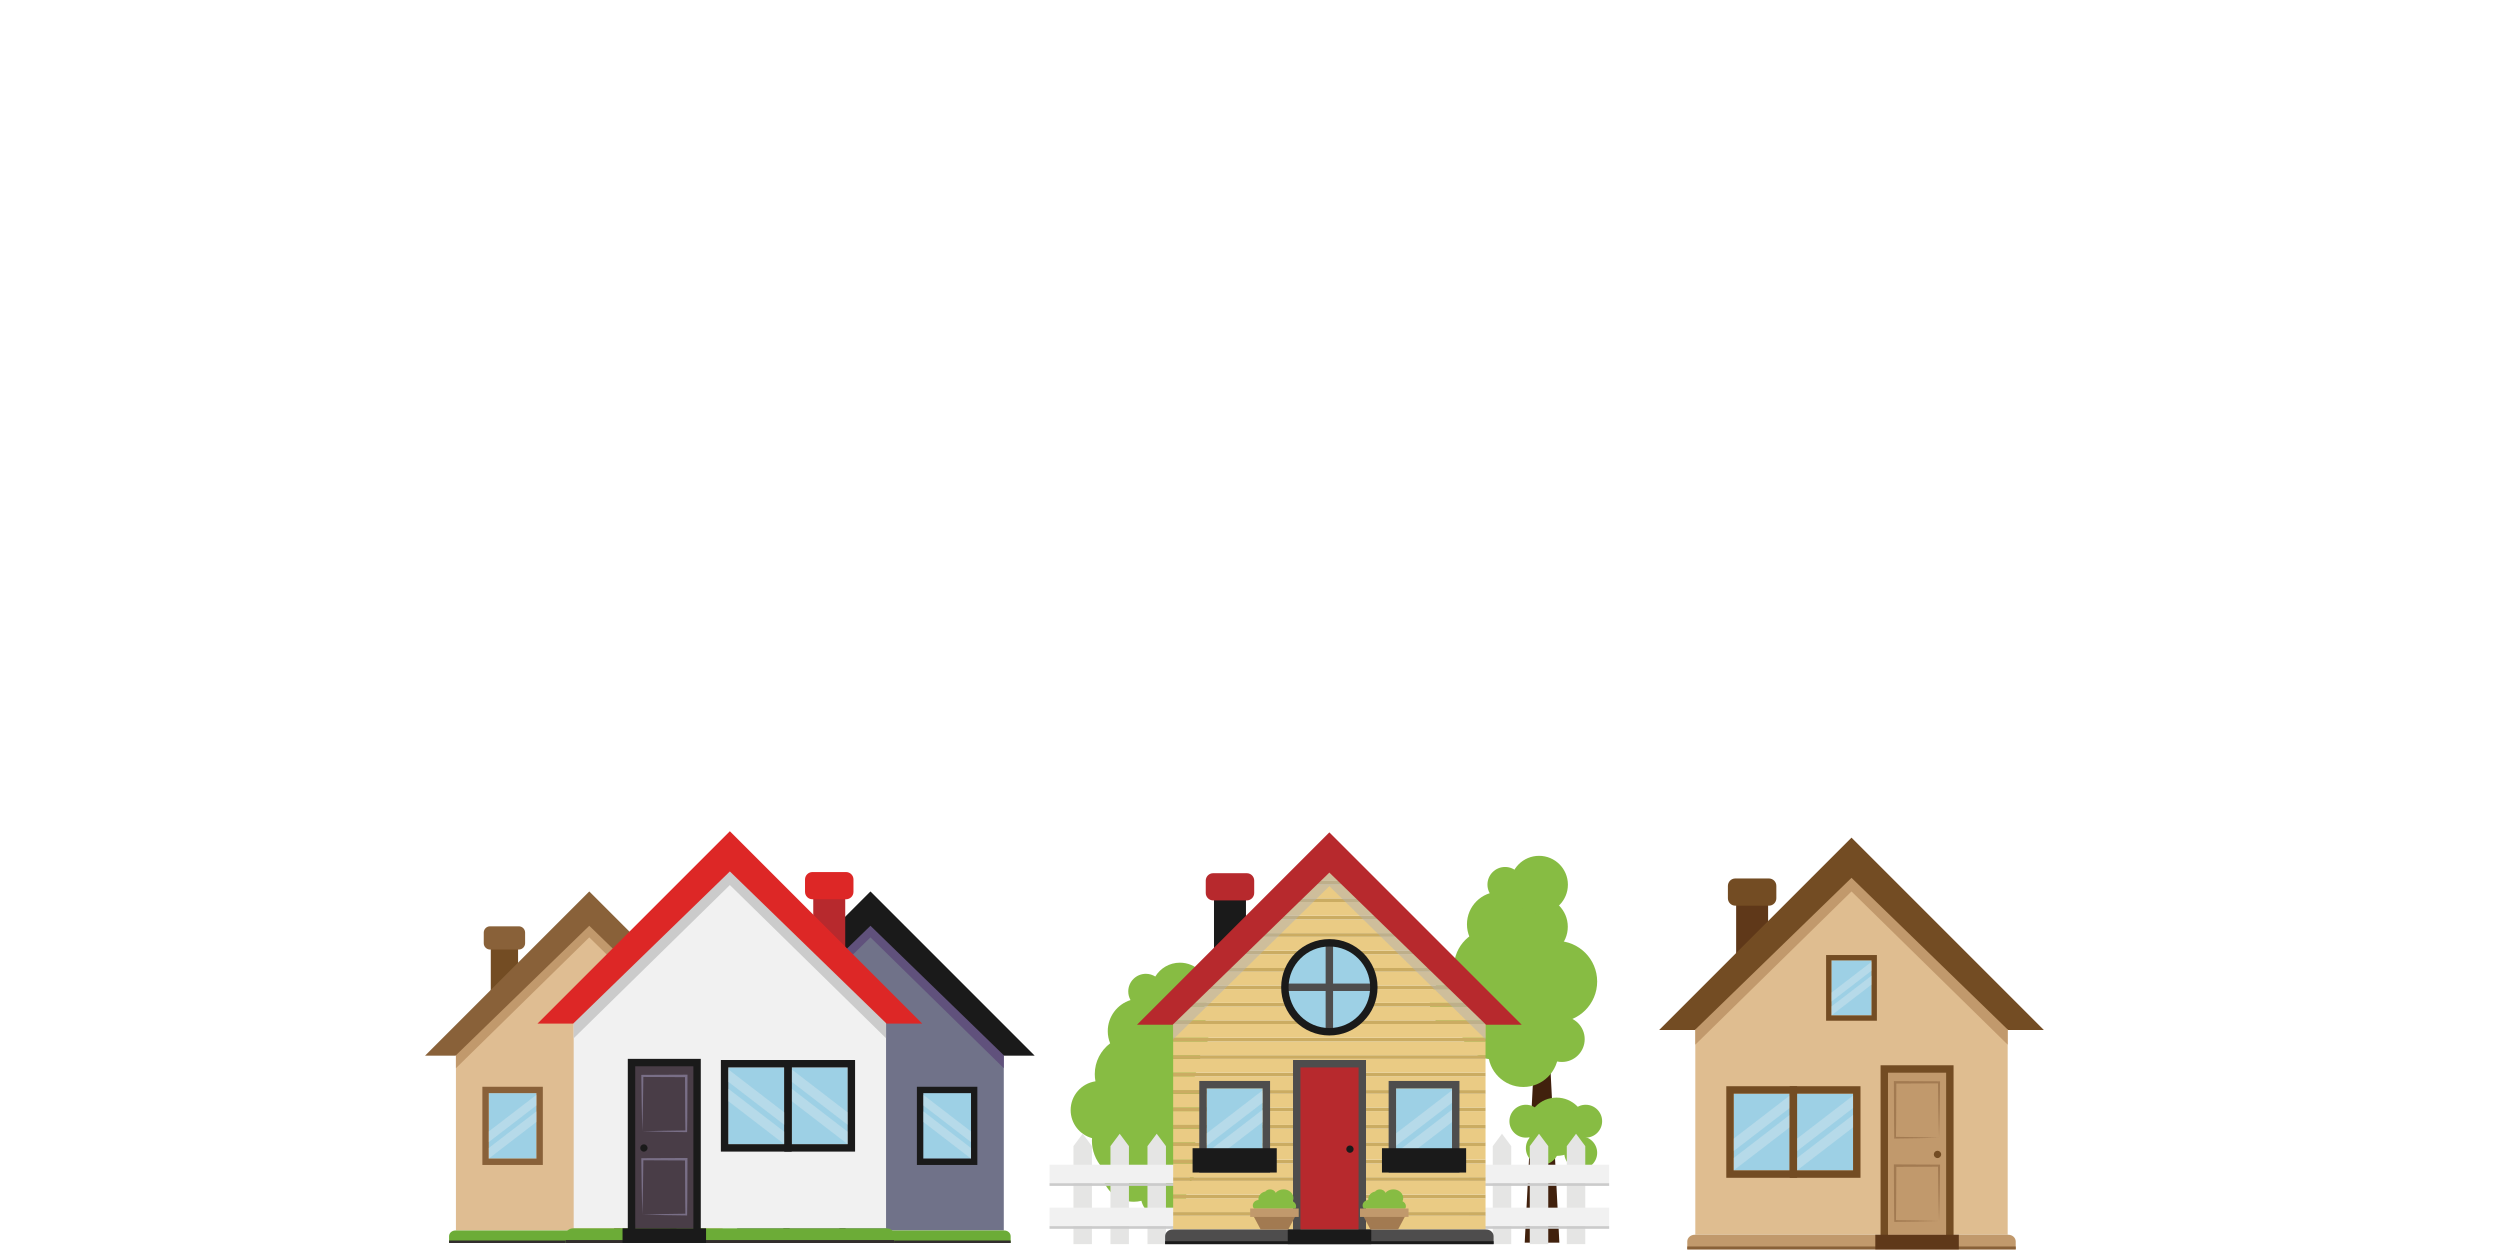
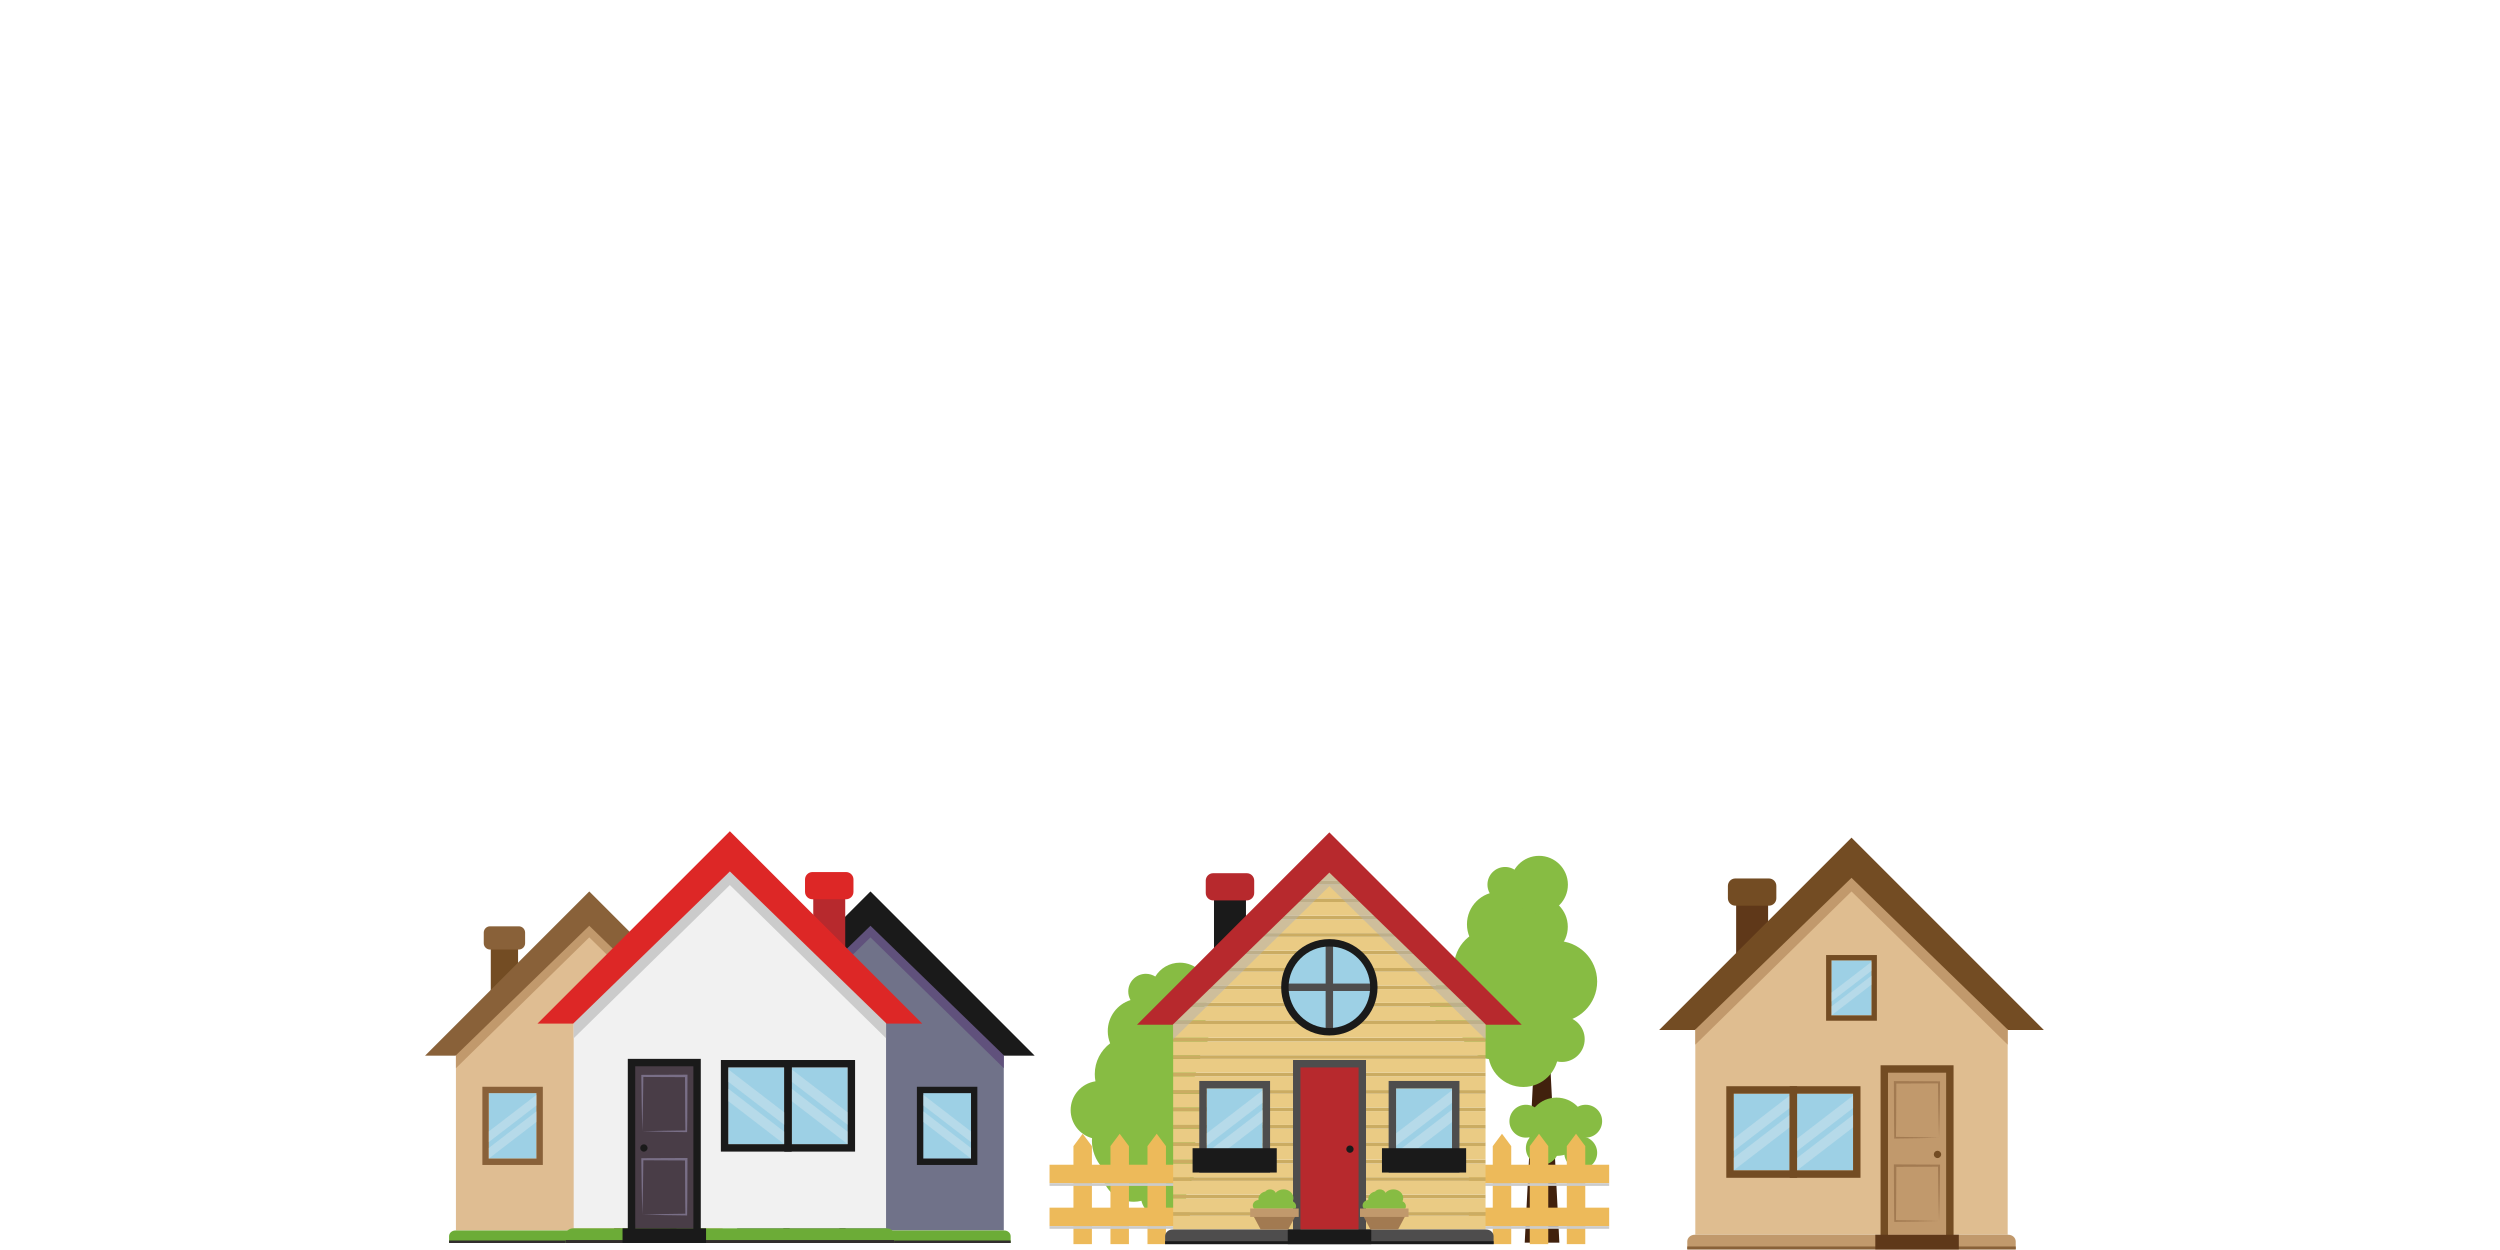
<svg xmlns="http://www.w3.org/2000/svg" xmlns:xlink="http://www.w3.org/1999/xlink" version="1.1" id="圖層_1" x="0px" y="0px" width="1200px" height="600px" viewBox="0 0 1200 600" enable-background="new 0 0 1200 600" xml:space="preserve">
  <g>
    <g>
      <rect x="833.346" y="431.758" fill="#5F3819" width="15.344" height="26.984" />
      <polygon fill="#DFBD90" points="963.689,492.922 888.72,419.585 813.749,492.922 813.749,592.686 963.689,592.686   " />
      <polygon fill="#C1996C" points="963.689,501.443 963.689,492.922 888.72,419.585 813.749,492.922 813.749,501.443 888.72,427.899       " />
      <g>
        <path fill="#C1996C" d="M967.55,599.712v-3.783c0-1.791-1.595-3.243-3.563-3.243H813.452c-1.968,0-3.563,1.452-3.563,3.243v3.783     H967.55z" />
        <rect x="809.889" y="598.309" fill="#896139" width="157.661" height="1.403" />
      </g>
      <g>
        <g>
          <rect x="832.181" y="524.95" fill="#9DD0E5" width="26.864" height="36.834" />
          <path fill="#734C23" d="M828.619,521.386v43.961h33.989v-43.961H828.619z M859.046,561.784h-26.864V524.95h26.864V561.784z" />
        </g>
        <polygon opacity="0.3" fill="#F1F1F1" points="859.046,525.875 832.181,546.529 832.181,552.491 859.046,531.836    " />
        <polygon opacity="0.3" fill="#F1F1F1" points="859.046,535.169 832.181,555.824 832.181,561.784 859.046,541.131    " />
      </g>
      <g>
        <g>
          <rect x="862.608" y="524.95" fill="#9DD0E5" width="26.864" height="36.834" />
          <path fill="#734C23" d="M859.046,521.386v43.961h33.989v-43.961H859.046z M889.472,561.784h-26.864V524.95h26.864V561.784z" />
        </g>
        <polygon opacity="0.3" fill="#F1F1F1" points="889.472,525.875 862.608,546.529 862.608,552.491 889.472,531.836    " />
        <polygon opacity="0.3" fill="#F1F1F1" points="889.472,535.169 862.608,555.824 862.608,561.784 889.472,541.131    " />
      </g>
      <g>
        <g>
          <rect x="879.084" y="460.974" fill="#9DD0E5" width="19.271" height="26.424" />
          <path fill="#734C23" d="M876.527,458.417v31.536h24.384v-31.536H876.527z M898.355,487.398h-19.271v-26.424h19.271V487.398z" />
        </g>
        <polygon opacity="0.3" fill="#F1F1F1" points="898.355,461.639 879.084,476.456 879.084,480.73 898.355,465.914    " />
        <polygon opacity="0.3" fill="#F1F1F1" points="898.355,468.306 879.084,483.121 879.084,487.398 898.355,472.581    " />
      </g>
      <g>
        <g>
          <rect x="904.456" y="513.113" fill="#C1996C" width="31.473" height="79.573" />
          <polygon fill="#734C23" points="902.675,511.331 902.675,594.467 906.239,594.467 906.239,590.905 906.237,590.905       906.237,514.894 934.147,514.894 934.147,590.905 934.127,590.905 934.127,594.467 937.71,594.467 937.71,511.331     " />
        </g>
        <rect x="900.15" y="592.686" fill="#5F3819" width="40.083" height="7.026" />
        <g>
          <path fill="#A27A51" d="M930.732,546.095c-3.514,0.118-7.027,0.175-10.54,0.259c-3.514,0.077-7.027,0.104-10.541,0.158      l-0.412,0.007l-0.005-0.424l-0.086-6.643l-0.03-6.644l-0.06-13.286l-0.003-0.596l0.596,0.003l21.081,0.099l0.501,0.002      l-0.007,0.492l-0.182,13.287l-0.14,6.643L930.732,546.095z M930.732,546.095l-0.173-6.643l-0.14-6.643l-0.182-13.287      l0.494,0.494l-21.081,0.099l0.593-0.593l-0.06,13.286l-0.03,6.644l-0.086,6.643l-0.417-0.417      c3.514,0.055,7.027,0.081,10.541,0.158C923.705,545.92,927.219,545.977,930.732,546.095z" />
        </g>
        <g>
          <path fill="#A27A51" d="M930.732,586.078c-3.514,0.118-7.027,0.175-10.54,0.259c-3.514,0.077-7.027,0.104-10.541,0.158      l-0.412,0.007l-0.005-0.424l-0.086-6.643l-0.03-6.643l-0.06-13.286l-0.003-0.596l0.596,0.003l21.081,0.099l0.501,0.002      l-0.007,0.492l-0.182,13.286l-0.14,6.643L930.732,586.078z M930.732,586.078l-0.173-6.643l-0.14-6.643l-0.182-13.286      l0.494,0.494l-21.081,0.099l0.593-0.593l-0.06,13.286l-0.03,6.643l-0.086,6.643l-0.417-0.417      c3.514,0.055,7.027,0.081,10.541,0.158C923.705,585.904,927.219,585.96,930.732,586.078z" />
        </g>
        <circle fill="#734C23" cx="929.992" cy="554.113" r="1.759" />
      </g>
      <polygon fill="#734C23" points="888.72,402.067 796.38,494.407 813.51,494.407 888.72,421.367 963.929,494.407 981.059,494.407       " />
      <path fill="#734C23" d="M852.645,431.164c0,1.968-1.595,3.564-3.562,3.564h-16.131c-1.968,0-3.563-1.596-3.563-3.564v-5.938    c0-1.967,1.596-3.562,3.563-3.562h16.131c1.968,0,3.562,1.596,3.562,3.562V431.164z" />
    </g>
    <g>
      <g>
        <g>
          <rect x="235.576" y="453.243" fill="#734C23" width="13.1" height="23.037" />
          <polygon fill="#DFBD92" points="346.857,505.462 282.852,442.85 218.846,505.462 218.846,590.633 346.857,590.633     " />
          <polygon fill="#C1996C" points="346.857,512.734 346.857,505.462 282.852,442.85 218.846,505.462 218.846,512.734       282.852,449.948     " />
          <g>
            <path fill="#6CAC37" d="M350.152,596.632v-3.23c0-1.53-1.361-2.77-3.042-2.77H218.592c-1.679,0-3.041,1.24-3.041,2.77v3.23       H350.152z" />
            <rect x="215.551" y="595.434" fill="#322D2D" width="134.601" height="1.198" />
          </g>
          <g>
            <g>
              <rect x="234.583" y="524.691" fill="#9DD0E5" width="22.934" height="31.449" />
              <path fill="#896139" d="M231.541,521.65v37.532h29.019V521.65H231.541z M257.518,556.14h-22.934v-31.449h22.934V556.14z" />
            </g>
            <polygon opacity="0.3" fill="#F1F1F1" points="257.518,525.482 234.584,543.115 234.584,548.204 257.518,530.572      " />
            <polygon opacity="0.3" fill="#F1F1F1" points="257.518,533.417 234.584,551.051 234.584,556.14 257.518,538.507      " />
          </g>
          <g>
            <g>
              <rect x="296.286" y="522.698" fill="#A27A51" width="26.871" height="67.934" />
              <polygon fill="#734C23" points="294.765,521.177 294.765,592.154 297.81,592.154 297.81,589.112 297.807,589.112         297.807,524.219 321.634,524.219 321.634,589.112 321.618,589.112 321.618,592.154 324.677,592.154 324.677,521.177       " />
            </g>
            <rect x="292.611" y="590.633" fill="#734C23" width="34.22" height="5.999" />
            <g>
              <path fill="#C1996C" d="M318.72,550.857c-2.999,0.101-5.999,0.149-8.999,0.221l-8.999,0.136l-0.35,0.005l-0.006-0.361        c-0.129-7.562-0.095-15.125-0.15-22.687l-0.004-0.509l0.51,0.003l17.998,0.084l0.428,0.002l-0.005,0.42l-0.156,11.344        l-0.119,5.671L318.72,550.857z M318.72,550.857l-0.147-5.672l-0.119-5.671l-0.156-11.344l0.422,0.422l-17.998,0.084        l0.506-0.506c-0.055,7.562-0.021,15.125-0.15,22.687l-0.356-0.356l8.999,0.136C312.72,550.708,315.72,550.756,318.72,550.857z        " />
            </g>
            <g>
              <path fill="#C1996C" d="M318.72,584.992c-2.999,0.101-5.999,0.149-8.999,0.221l-8.999,0.136l-0.35,0.005l-0.006-0.361        c-0.129-7.562-0.095-15.124-0.15-22.685l-0.004-0.509l0.51,0.002l17.998,0.084l0.428,0.002l-0.006,0.42l-0.155,11.343        l-0.119,5.671L318.72,584.992z M318.72,584.992l-0.147-5.671l-0.119-5.671l-0.155-11.343l0.422,0.422l-17.998,0.084        l0.506-0.506c-0.055,7.562-0.021,15.124-0.15,22.685l-0.356-0.356l8.999,0.136C312.72,584.843,315.72,584.891,318.72,584.992z        " />
            </g>
            <circle fill="#1A1A1A" cx="318.086" cy="557.702" r="1.502" />
          </g>
          <polygon fill="#896139" points="282.852,427.894 204.018,506.728 218.642,506.728 282.852,444.371 347.061,506.728       361.685,506.728     " />
          <path fill="#896139" d="M252.054,452.736c0,1.68-1.362,3.042-3.042,3.042H235.24c-1.679,0-3.041-1.362-3.041-3.042v-5.069      c0-1.68,1.362-3.042,3.041-3.042h13.771c1.681,0,3.042,1.361,3.042,3.042V452.736z" />
        </g>
        <g>
          <polygon fill="#707289" points="353.811,505.462 417.817,442.85 481.822,505.462 481.822,590.633 353.811,590.633     " />
          <polygon fill="#60517C" points="353.811,512.734 353.811,505.462 417.817,442.85 481.822,505.462 481.822,512.734       417.817,449.948     " />
          <g>
            <path fill="#6CAC37" d="M350.516,596.632v-3.23c0-1.53,1.362-2.77,3.042-2.77h128.518c1.68,0,3.041,1.24,3.041,2.77v3.23       H350.516z" />
            <rect x="350.516" y="595.434" fill="#322D2D" width="134.601" height="1.198" />
          </g>
          <g>
            <g>
              <rect x="443.15" y="524.691" fill="#9DD0E5" width="22.934" height="31.449" />
              <path fill="#1A1A1A" d="M440.108,521.65v37.532h29.018V521.65H440.108z M443.15,524.691h22.935v31.449H443.15V524.691z" />
            </g>
            <polygon opacity="0.3" fill="#F1F1F1" points="443.15,525.482 466.085,543.115 466.085,548.204 443.15,530.572      " />
            <polygon opacity="0.3" fill="#F1F1F1" points="443.15,533.417 466.085,551.051 466.085,556.14 443.15,538.507      " />
          </g>
          <g>
            <g>
              <rect x="377.512" y="522.698" fill="#796F88" width="26.871" height="67.934" />
              <polygon fill="#1A1A1A" points="405.903,521.177 405.903,592.154 402.858,592.154 402.858,589.112 402.861,589.112         402.861,524.219 379.034,524.219 379.034,589.112 379.05,589.112 379.05,592.154 375.991,592.154 375.991,521.177       " />
            </g>
            <rect x="373.836" y="590.633" fill="#1A1A1A" width="34.22" height="5.999" />
            <g>
              <path fill="#602D88" d="M381.948,550.857c2.999-0.101,5.999-0.149,8.999-0.221l8.999-0.136l-0.357,0.356        c-0.129-7.562-0.095-15.125-0.15-22.687l0.506,0.506l-17.998-0.084l0.422-0.422l-0.156,11.344l-0.119,5.671L381.948,550.857z         M381.948,550.857l-0.147-5.672l-0.119-5.671l-0.156-11.344l-0.005-0.42l0.428-0.002l17.998-0.084l0.51-0.003l-0.004,0.509        c-0.055,7.562-0.021,15.125-0.15,22.687l-0.006,0.361l-0.35-0.005l-8.999-0.136        C387.948,551.006,384.948,550.957,381.948,550.857z" />
            </g>
            <g>
              <path fill="#602D88" d="M381.948,584.992c2.999-0.101,5.999-0.149,8.999-0.221l8.999-0.136l-0.357,0.356        c-0.129-7.562-0.095-15.124-0.15-22.685l0.506,0.506l-17.998-0.084l0.422-0.422l-0.155,11.343l-0.119,5.671L381.948,584.992z         M381.948,584.992l-0.147-5.671l-0.119-5.671l-0.155-11.343l-0.006-0.42l0.428-0.002l17.998-0.084l0.51-0.002l-0.004,0.509        c-0.055,7.562-0.021,15.124-0.15,22.685l-0.006,0.361l-0.35-0.005l-8.999-0.136        C387.948,585.14,384.948,585.092,381.948,584.992z" />
            </g>
            <circle fill="#1A1A1A" cx="382.582" cy="557.702" r="1.502" />
          </g>
          <polygon fill="#1A1A1A" points="417.817,427.894 496.65,506.728 482.026,506.728 417.817,444.371 353.607,506.728       338.983,506.728     " />
        </g>
      </g>
      <g>
        <rect x="390.364" y="428.678" fill="#B7292D" width="15.344" height="26.984" />
        <polygon fill="#F1F1F1" points="275.364,489.843 350.334,416.505 425.305,489.843 425.305,589.605 275.364,589.605    " />
        <polygon fill="#CBCBCB" points="275.364,498.361 275.364,489.843 350.334,416.505 425.305,489.843 425.305,498.361      350.334,424.819    " />
        <g>
          <path fill="#6CAC37" d="M271.504,596.632v-3.783c0-1.792,1.595-3.244,3.563-3.244h150.535c1.968,0,3.563,1.452,3.563,3.244      v3.783H271.504z" />
          <rect x="271.504" y="595.229" fill="#322D2D" width="157.661" height="1.403" />
        </g>
        <g>
          <g>
            <g>
              <rect x="380.008" y="512.367" fill="#9DD0E5" width="26.864" height="36.836" />
              <path fill="#1A1A1A" d="M376.445,508.804v43.962h33.99v-43.962H376.445z M380.008,512.367h26.864v36.836h-26.864V512.367z" />
            </g>
            <polygon opacity="0.3" fill="#F1F1F1" points="380.008,513.294 406.872,533.947 406.872,539.908 380.008,519.254      " />
            <polygon opacity="0.3" fill="#F1F1F1" points="380.008,522.587 406.872,543.242 406.872,549.203 380.008,528.549      " />
          </g>
          <g>
            <g>
              <rect x="349.582" y="512.367" fill="#9DD0E5" width="26.863" height="36.836" />
              <path fill="#1A1A1A" d="M346.018,508.804v43.962h33.989v-43.962H346.018z M349.582,512.367h26.863v36.836h-26.863V512.367z" />
            </g>
            <polygon opacity="0.3" fill="#F1F1F1" points="349.582,513.294 376.445,533.947 376.445,539.908 349.582,519.254      " />
            <polygon opacity="0.3" fill="#F1F1F1" points="349.582,522.587 376.445,543.242 376.445,549.203 349.582,528.549      " />
          </g>
        </g>
        <g>
          <g>
            <rect x="303.125" y="510.033" fill="#493D47" width="31.473" height="79.572" />
            <polygon fill="#1A1A1A" points="336.379,508.251 336.379,591.386 332.814,591.386 332.814,587.823 332.816,587.823        332.816,511.814 304.906,511.814 304.906,587.823 304.926,587.823 304.926,591.386 301.343,591.386 301.343,508.251      " />
          </g>
          <rect x="298.82" y="589.605" fill="#1A1A1A" width="40.083" height="7.027" />
          <g>
            <path fill="#796F87" d="M308.321,543.014c3.514-0.118,7.027-0.175,10.54-0.259c3.514-0.078,7.027-0.104,10.54-0.159       l-0.417,0.417l-0.086-6.643l-0.03-6.643l-0.06-13.286l0.593,0.593l-21.081-0.099l0.495-0.495l-0.183,13.286l-0.139,6.643       L308.321,543.014z M308.321,543.014l-0.173-6.643l-0.139-6.643l-0.183-13.286l-0.006-0.492l0.501-0.002l21.081-0.099       l0.596-0.002l-0.002,0.596l-0.06,13.286l-0.03,6.643l-0.086,6.643l-0.006,0.424l-0.412-0.006       c-3.514-0.055-7.027-0.081-10.54-0.159C315.348,543.189,311.835,543.132,308.321,543.014z" />
          </g>
          <g>
            <path fill="#796F87" d="M308.321,582.997c3.514-0.118,7.027-0.175,10.54-0.259c3.514-0.078,7.027-0.104,10.54-0.159       l-0.417,0.417l-0.086-6.643l-0.03-6.643l-0.06-13.286l0.593,0.593l-21.081-0.099l0.495-0.495l-0.183,13.286l-0.139,6.643       L308.321,582.997z M308.321,582.997l-0.173-6.643l-0.139-6.643l-0.183-13.286l-0.006-0.492l0.501-0.003l21.081-0.099       l0.596-0.002l-0.002,0.596l-0.06,13.286l-0.03,6.643l-0.086,6.643l-0.006,0.424l-0.412-0.006       c-3.514-0.055-7.027-0.081-10.54-0.159C315.348,583.172,311.835,583.115,308.321,582.997z" />
          </g>
          <circle fill="#1A1A1A" cx="309.062" cy="551.033" r="1.759" />
        </g>
        <polygon fill="#DD2726" points="350.334,398.987 442.674,491.327 425.543,491.327 350.334,418.286 275.125,491.327      257.994,491.327    " />
        <path fill="#DD2726" d="M386.408,428.085c0,1.967,1.595,3.562,3.563,3.562h16.131c1.968,0,3.563-1.595,3.563-3.562v-5.938     c0-1.968-1.595-3.563-3.563-3.563h-16.131c-1.968,0-3.563,1.595-3.563,3.563V428.085z" />
      </g>
    </g>
    <g>
      <polygon fill="#41210D" points="740.179,434.553 748.493,596.482 731.865,596.482   " />
      <g>
        <circle fill="#87BC43" cx="749.706" cy="498.798" r="10.947" />
        <circle fill="#87BC43" cx="716.622" cy="493.034" r="15.451" />
        <circle fill="#87BC43" cx="731.181" cy="504.876" r="16.879" />
        <circle fill="#87BC43" cx="747.14" cy="471.136" r="19.5" />
        <circle fill="#87BC43" cx="700.314" cy="481.562" r="13.989" />
        <circle fill="#87BC43" cx="747.14" cy="540.838" r="13.988" />
        <circle fill="#87BC43" cx="740.311" cy="551.137" r="7.894" />
        <circle fill="#87BC43" cx="758.745" cy="553.343" r="7.895" />
        <circle fill="#87BC43" cx="761.129" cy="538.175" r="7.894" />
        <circle fill="#87BC43" cx="732.416" cy="538.175" r="7.895" />
        <circle fill="#87BC43" cx="713.977" cy="479.372" r="13.663" />
        <circle fill="#87BC43" cx="716.462" cy="464.299" r="18.557" />
        <circle fill="#87BC43" cx="723.64" cy="446.926" r="12.374" />
        <circle fill="#87BC43" cx="719.779" cy="443.66" r="15.639" />
        <circle fill="#87BC43" cx="722.438" cy="424.607" r="8.462" />
        <circle fill="#87BC43" cx="738.091" cy="444.848" r="14.453" />
        <circle fill="#87BC43" cx="738.758" cy="424.635" r="13.835" />
        <circle fill="#87BC43" cx="733.34" cy="455.962" r="15.174" />
        <circle fill="#87BC43" cx="733.36" cy="479.74" r="19.058" />
      </g>
      <path fill="#87BC43" d="M575.895,485.912c2.635-2.52,4.284-6.061,4.284-9.994c0-7.64-6.194-13.834-13.836-13.834    c-5.008,0-9.38,2.67-11.809,6.654c-1.306-0.825-2.851-1.311-4.511-1.311c-4.673,0-8.462,3.788-8.462,8.463    c0,1.505,0.398,2.916,1.087,4.142c-6.332,2-10.923,7.918-10.923,14.911c0,2.071,0.412,4.043,1.143,5.852    c-4.474,3.388-7.378,8.741-7.378,14.786c0,1.179,0.122,2.328,0.332,3.445c-6.737,1.005-11.911,6.8-11.911,13.817    c0,6.437,4.352,11.842,10.269,13.473c-0.024,0.393-0.06,0.783-0.06,1.182c0,4.843,1.776,9.264,4.698,12.674    c-0.031,0.405-0.062,0.812-0.062,1.225c0,8.534,6.917,15.451,15.451,15.451c1.264,0,2.488-0.168,3.664-0.456    c1.181,4.772,5.479,8.315,10.616,8.315c6.045,0,10.946-4.9,10.946-10.946c0-1.4-0.272-2.734-0.751-3.965    c4.213-3.068,6.963-8.027,6.963-13.638c0-3.717-1.215-7.141-3.25-9.929c4.612-3.477,7.608-8.986,7.608-15.208    c0-5.921-2.7-11.211-6.936-14.707c1.895-2.531,3.031-5.664,3.031-9.07c0-0.357-0.029-0.708-0.053-1.06    c2.523-2.602,4.083-6.145,4.083-10.056C580.129,492.141,578.511,488.528,575.895,485.912z" />
      <g>
        <g>
          <g>
-             <polygon fill="#E5E5E4" points="716.523,597.184 716.523,550.141 720.959,544.202 725.391,550.141 725.391,597.184      " />
-             <polygon fill="#E5E5E4" points="734.294,597.184 734.294,550.141 738.727,544.202 743.162,550.141 743.162,597.184      " />
-             <polygon fill="#E5E5E4" points="752.062,597.184 752.062,550.141 756.498,544.202 760.93,550.141 760.93,597.184      " />
-           </g>
-           <g>
-             <rect x="705.05" y="559.073" fill="#F1F1F1" width="67.353" height="8.869" />
+             <polygon fill="#EDBA5A" points="716.523,597.184 716.523,550.141 720.959,544.202 725.391,550.141 725.391,597.184      " />
+             <polygon fill="#EDBA5A" points="734.294,597.184 734.294,550.141 738.727,544.202 743.162,550.141 743.162,597.184      " />
+             <polygon fill="#EDBA5A" points="752.062,597.184 752.062,550.141 756.498,544.202 760.93,550.141 760.93,597.184      " />
+           </g>
+           <g>
+             <rect x="705.05" y="559.073" fill="#EDBA5A" width="67.353" height="8.869" />
            <rect x="705.05" y="567.943" fill="#CBCBCB" width="67.353" height="1.279" />
-             <rect x="705.05" y="579.678" fill="#F1F1F1" width="67.353" height="8.869" />
+             <rect x="705.05" y="579.678" fill="#EDBA5A" width="67.353" height="8.869" />
            <rect x="705.05" y="588.547" fill="#CBCBCB" width="67.353" height="1.279" />
          </g>
        </g>
        <g>
          <g>
-             <polygon fill="#E5E5E4" points="515.251,597.184 515.251,550.141 519.684,544.202 524.119,550.141 524.119,597.184      " />
-             <polygon fill="#E5E5E4" points="533.02,597.184 533.02,550.141 537.455,544.202 541.888,550.141 541.888,597.184      " />
-             <polygon fill="#E5E5E4" points="550.79,597.184 550.79,550.141 555.223,544.202 559.658,550.141 559.658,597.184      " />
-           </g>
-           <g>
-             <rect x="503.779" y="559.073" fill="#F1F1F1" width="67.353" height="8.869" />
+             <polygon fill="#EDBA5A" points="515.251,597.184 515.251,550.141 519.684,544.202 524.119,550.141 524.119,597.184      " />
+             <polygon fill="#EDBA5A" points="533.02,597.184 533.02,550.141 537.455,544.202 541.888,550.141 541.888,597.184      " />
+             <polygon fill="#EDBA5A" points="550.79,597.184 550.79,550.141 555.223,544.202 559.658,550.141 559.658,597.184      " />
+           </g>
+           <g>
+             <rect x="503.779" y="559.073" fill="#EDBA5A" width="67.353" height="8.869" />
            <rect x="503.779" y="567.943" fill="#CBCBCB" width="67.353" height="1.279" />
-             <rect x="503.779" y="579.678" fill="#F1F1F1" width="67.353" height="8.869" />
+             <rect x="503.779" y="579.678" fill="#EDBA5A" width="67.353" height="8.869" />
            <rect x="503.779" y="588.547" fill="#CBCBCB" width="67.353" height="1.279" />
          </g>
        </g>
      </g>
      <g>
        <g>
          <defs>
            <polygon id="SVGID_1_" points="713.061,490.394 638.091,417.057 563.12,490.394 563.12,590.157 713.061,590.157      " />
          </defs>
          <clipPath id="SVGID_2_">
            <use xlink:href="#SVGID_1_" overflow="visible" />
          </clipPath>
          <rect x="562.972" y="583.549" clip-path="url(#SVGID_2_)" fill="#EACB84" width="150.238" height="6.608" />
          <rect x="562.972" y="581.789" clip-path="url(#SVGID_2_)" fill="#CBAC62" width="150.238" height="1.76" />
          <rect x="562.972" y="575.182" clip-path="url(#SVGID_2_)" fill="#EACB84" width="150.238" height="6.608" />
          <rect x="562.972" y="573.423" clip-path="url(#SVGID_2_)" fill="#CBAC62" width="150.238" height="1.759" />
          <rect x="562.972" y="566.815" clip-path="url(#SVGID_2_)" fill="#EACB84" width="150.238" height="6.608" />
          <rect x="562.972" y="565.056" clip-path="url(#SVGID_2_)" fill="#CBAC62" width="150.238" height="1.759" />
          <rect x="562.972" y="558.448" clip-path="url(#SVGID_2_)" fill="#EACB84" width="150.238" height="6.608" />
          <rect x="562.972" y="556.689" clip-path="url(#SVGID_2_)" fill="#CBAC62" width="150.238" height="1.76" />
          <rect x="562.972" y="550.081" clip-path="url(#SVGID_2_)" fill="#EACB84" width="150.238" height="6.607" />
          <rect x="562.972" y="548.322" clip-path="url(#SVGID_2_)" fill="#CBAC62" width="150.238" height="1.76" />
          <rect x="562.972" y="541.714" clip-path="url(#SVGID_2_)" fill="#EACB84" width="150.238" height="6.607" />
          <rect x="562.972" y="539.955" clip-path="url(#SVGID_2_)" fill="#CBAC62" width="150.238" height="1.759" />
          <rect x="562.972" y="533.348" clip-path="url(#SVGID_2_)" fill="#EACB84" width="150.238" height="6.607" />
          <rect x="562.972" y="531.588" clip-path="url(#SVGID_2_)" fill="#CBAC62" width="150.238" height="1.76" />
          <rect x="562.972" y="524.981" clip-path="url(#SVGID_2_)" fill="#EACB84" width="150.238" height="6.607" />
          <rect x="562.972" y="523.221" clip-path="url(#SVGID_2_)" fill="#CBAC62" width="150.238" height="1.76" />
          <rect x="562.972" y="516.614" clip-path="url(#SVGID_2_)" fill="#EACB84" width="150.238" height="6.607" />
          <rect x="562.972" y="514.855" clip-path="url(#SVGID_2_)" fill="#CBAC62" width="150.238" height="1.759" />
          <rect x="562.972" y="508.247" clip-path="url(#SVGID_2_)" fill="#EACB84" width="150.238" height="6.607" />
          <rect x="562.972" y="506.488" clip-path="url(#SVGID_2_)" fill="#CBAC62" width="150.238" height="1.76" />
          <rect x="562.972" y="499.88" clip-path="url(#SVGID_2_)" fill="#EACB84" width="150.238" height="6.607" />
          <rect x="562.972" y="498.12" clip-path="url(#SVGID_2_)" fill="#CBAC62" width="150.238" height="1.76" />
          <rect x="562.972" y="491.513" clip-path="url(#SVGID_2_)" fill="#EACB84" width="150.238" height="6.607" />
          <rect x="562.972" y="489.753" clip-path="url(#SVGID_2_)" fill="#CBAC62" width="150.238" height="1.76" />
          <rect x="562.972" y="483.146" clip-path="url(#SVGID_2_)" fill="#EACB84" width="150.238" height="6.607" />
          <rect x="562.972" y="481.387" clip-path="url(#SVGID_2_)" fill="#CBAC62" width="150.238" height="1.759" />
          <rect x="562.972" y="474.78" clip-path="url(#SVGID_2_)" fill="#EACB84" width="150.238" height="6.607" />
          <rect x="562.972" y="473.02" clip-path="url(#SVGID_2_)" fill="#CBAC62" width="150.238" height="1.76" />
          <rect x="562.972" y="466.412" clip-path="url(#SVGID_2_)" fill="#EACB84" width="150.238" height="6.607" />
          <rect x="562.972" y="464.653" clip-path="url(#SVGID_2_)" fill="#CBAC62" width="150.238" height="1.76" />
          <rect x="562.972" y="458.045" clip-path="url(#SVGID_2_)" fill="#EACB84" width="150.238" height="6.607" />
          <rect x="562.972" y="456.286" clip-path="url(#SVGID_2_)" fill="#CBAC62" width="150.238" height="1.759" />
          <rect x="562.972" y="449.679" clip-path="url(#SVGID_2_)" fill="#EACB84" width="150.238" height="6.607" />
          <rect x="562.972" y="447.919" clip-path="url(#SVGID_2_)" fill="#CBAC62" width="150.238" height="1.76" />
          <rect x="562.972" y="441.312" clip-path="url(#SVGID_2_)" fill="#EACB84" width="150.238" height="6.607" />
          <rect x="562.972" y="439.552" clip-path="url(#SVGID_2_)" fill="#CBAC62" width="150.238" height="1.76" />
          <rect x="562.972" y="432.945" clip-path="url(#SVGID_2_)" fill="#EACB84" width="150.238" height="6.608" />
          <rect x="562.972" y="431.186" clip-path="url(#SVGID_2_)" fill="#CBAC62" width="150.238" height="1.759" />
          <rect x="562.972" y="424.577" clip-path="url(#SVGID_2_)" fill="#EACB84" width="150.238" height="6.608" />
          <rect x="562.972" y="422.819" clip-path="url(#SVGID_2_)" fill="#CBAC62" width="150.238" height="1.759" />
          <rect x="562.972" y="416.211" clip-path="url(#SVGID_2_)" fill="#EACB84" width="150.238" height="6.608" />
          <rect x="562.972" y="414.451" clip-path="url(#SVGID_2_)" fill="#CBAC62" width="150.238" height="1.76" />
        </g>
        <rect x="582.716" y="429.23" fill="#1A1A1A" width="15.345" height="26.984" />
        <polygon opacity="0.5" fill="#B2B2B2" points="713.061,498.912 713.061,490.394 638.091,417.057 563.12,490.394 563.12,498.912      638.091,425.37    " />
        <g>
          <path fill="#4E4D4D" d="M716.922,597.184v-3.783c0-1.792-1.595-3.244-3.564-3.244H562.823c-1.968,0-3.563,1.452-3.563,3.244      v3.783H716.922z" />
          <rect x="559.26" y="595.781" fill="#1A1A1A" width="157.661" height="1.403" />
        </g>
        <g>
          <g>
            <rect x="622.428" y="510.584" fill="#B7292D" width="31.473" height="79.572" />
            <polygon fill="#4E4D4D" points="620.647,508.802 620.647,591.938 624.213,591.938 624.213,588.375 624.211,588.375        624.211,512.365 652.12,512.365 652.12,588.375 652.1,588.375 652.1,591.938 655.683,591.938 655.683,508.802      " />
          </g>
          <rect x="618.124" y="590.157" fill="#1A1A1A" width="40.083" height="7.027" />
          <g>
            <path fill="#B7292D" d="M648.706,543.566c-3.513,0.118-7.027,0.175-10.54,0.259c-3.513,0.078-7.027,0.104-10.54,0.159       l-0.412,0.006l-0.005-0.424l-0.086-6.643l-0.03-6.643l-0.06-13.286l-0.003-0.596l0.596,0.003l21.081,0.099l0.501,0.002       l-0.007,0.492l-0.182,13.286l-0.139,6.643L648.706,543.566z M648.706,543.566l-0.173-6.643l-0.139-6.643l-0.182-13.286       l0.494,0.494l-21.081,0.099l0.593-0.593l-0.06,13.286l-0.03,6.643l-0.086,6.643l-0.417-0.417       c3.513,0.055,7.027,0.081,10.54,0.159C641.679,543.391,645.192,543.448,648.706,543.566z" />
          </g>
          <g>
            <path fill="#B7292D" d="M648.706,583.549c-3.513,0.118-7.027,0.175-10.54,0.259c-3.513,0.078-7.027,0.104-10.54,0.159       l-0.412,0.006l-0.005-0.424l-0.086-6.643l-0.03-6.643l-0.06-13.286l-0.003-0.596l0.596,0.003l21.081,0.099l0.501,0.002       l-0.007,0.492l-0.182,13.286l-0.139,6.643L648.706,583.549z M648.706,583.549l-0.173-6.643l-0.139-6.643l-0.182-13.286       l0.494,0.494l-21.081,0.099l0.593-0.593l-0.06,13.286l-0.03,6.643l-0.086,6.643l-0.417-0.417       c3.513,0.055,7.027,0.081,10.54,0.159C641.679,583.374,645.192,583.431,648.706,583.549z" />
          </g>
          <circle fill="#1A1A1A" cx="647.965" cy="551.584" r="1.76" />
        </g>
        <polygon fill="#B7292D" points="638.091,399.538 545.751,491.878 562.882,491.878 638.091,418.838 713.3,491.878 730.43,491.878         " />
        <path fill="#B7292D" d="M602.017,428.636c0,1.968-1.595,3.564-3.563,3.564h-16.131c-1.968,0-3.563-1.596-3.563-3.564v-5.938     c0-1.968,1.595-3.562,3.563-3.562h16.131c1.968,0,3.563,1.595,3.563,3.562V428.636z" />
        <g>
          <circle fill="#9DD0E5" cx="638.09" cy="473.895" r="21.349" />
          <g>
            <rect x="636.309" y="452.545" fill="#4E4D4D" width="3.563" height="42.699" />
          </g>
          <g>
            <rect x="616.741" y="472.113" fill="#4E4D4D" width="42.7" height="3.563" />
          </g>
          <path fill="#1A1A1A" d="M614.96,473.895c0-12.755,10.377-23.131,23.131-23.131c12.755,0,23.131,10.376,23.131,23.131      c0,12.755-10.376,23.131-23.131,23.131C625.337,497.026,614.96,486.65,614.96,473.895z M618.523,473.895      c0,10.79,8.779,19.568,19.568,19.568c10.79,0,19.567-8.778,19.567-19.568c0-10.79-8.777-19.567-19.567-19.567      C627.301,454.327,618.523,463.105,618.523,473.895z" />
        </g>
        <g>
          <g>
            <g>
              <g>
                <rect x="579.208" y="522.42" fill="#9DD0E5" width="26.864" height="36.835" />
                <path fill="#4E4D4D" d="M575.645,518.857v43.962h33.99v-43.962H575.645z M606.072,559.255h-26.864V522.42h26.864V559.255z" />
              </g>
              <polygon opacity="0.3" fill="#F1F1F1" points="606.072,523.347 579.208,543.999 579.208,549.961 606.072,529.307       " />
              <polygon opacity="0.3" fill="#F1F1F1" points="606.072,532.64 579.208,553.294 579.208,559.255 606.072,538.602       " />
            </g>
            <rect x="572.44" y="551.137" fill="#1A1A1A" width="40.401" height="11.682" />
          </g>
          <g>
            <g>
              <g>
                <rect x="670.11" y="522.42" fill="#9DD0E5" width="26.863" height="36.835" />
                <path fill="#4E4D4D" d="M666.547,518.857v43.962h33.99v-43.962H666.547z M696.973,559.255H670.11V522.42h26.863V559.255z" />
              </g>
              <polygon opacity="0.3" fill="#F1F1F1" points="696.973,523.347 670.11,543.999 670.11,549.961 696.973,529.307       " />
              <polygon opacity="0.3" fill="#F1F1F1" points="696.973,532.64 670.11,553.294 670.11,559.255 696.973,538.602       " />
            </g>
            <rect x="663.341" y="551.137" fill="#1A1A1A" width="40.4" height="11.682" />
          </g>
        </g>
        <g>
          <polygon fill="#A27A51" points="657.809,590.157 671.075,590.157 674.637,583.451 654.246,583.451     " />
          <path fill="#87BC43" d="M656.765,575.987c-0.016-0.13-0.024-0.262-0.024-0.395c0-1.789,1.414-3.283,3.304-3.658      c0.522-0.629,1.355-1.042,2.303-1.042c1.231,0,2.271,0.691,2.676,1.657c0.867-1.005,2.232-1.657,3.77-1.657      c2.621,0,4.747,1.884,4.747,4.206c0,0.535-0.118,1.047-0.325,1.518c0.964,0.454,1.627,1.341,1.627,2.376      c0,0.422-0.12,0.817-0.315,1.174h-3.325h-1.936h-0.203h-3.416h-0.57h-0.385h-2.263h-0.063h-2.889h-1.683h-3.184      c-0.354-0.437-0.568-0.968-0.568-1.545C654.042,577.237,655.24,576.114,656.765,575.987z" />
          <rect x="652.788" y="580.086" fill="#C1996C" width="23.308" height="4.04" />
        </g>
        <g>
          <polygon fill="#A27A51" points="605.107,590.157 618.373,590.157 621.936,583.451 601.544,583.451     " />
          <path fill="#87BC43" d="M604.063,575.987c-0.015-0.13-0.024-0.262-0.024-0.395c0-1.789,1.414-3.283,3.304-3.658      c0.522-0.629,1.354-1.042,2.302-1.042c1.231,0,2.272,0.691,2.676,1.657c0.868-1.005,2.232-1.657,3.77-1.657      c2.621,0,4.747,1.884,4.747,4.206c0,0.535-0.119,1.047-0.325,1.518c0.963,0.454,1.627,1.341,1.627,2.376      c0,0.422-0.121,0.817-0.315,1.174h-3.325h-1.935h-0.203h-3.417h-0.569h-0.385h-2.263h-0.064h-2.888h-1.683h-3.184      c-0.354-0.437-0.568-0.968-0.568-1.545C601.34,577.237,602.538,576.114,604.063,575.987z" />
          <rect x="600.086" y="580.086" fill="#C1996C" width="23.307" height="4.04" />
        </g>
      </g>
    </g>
  </g>
</svg>
